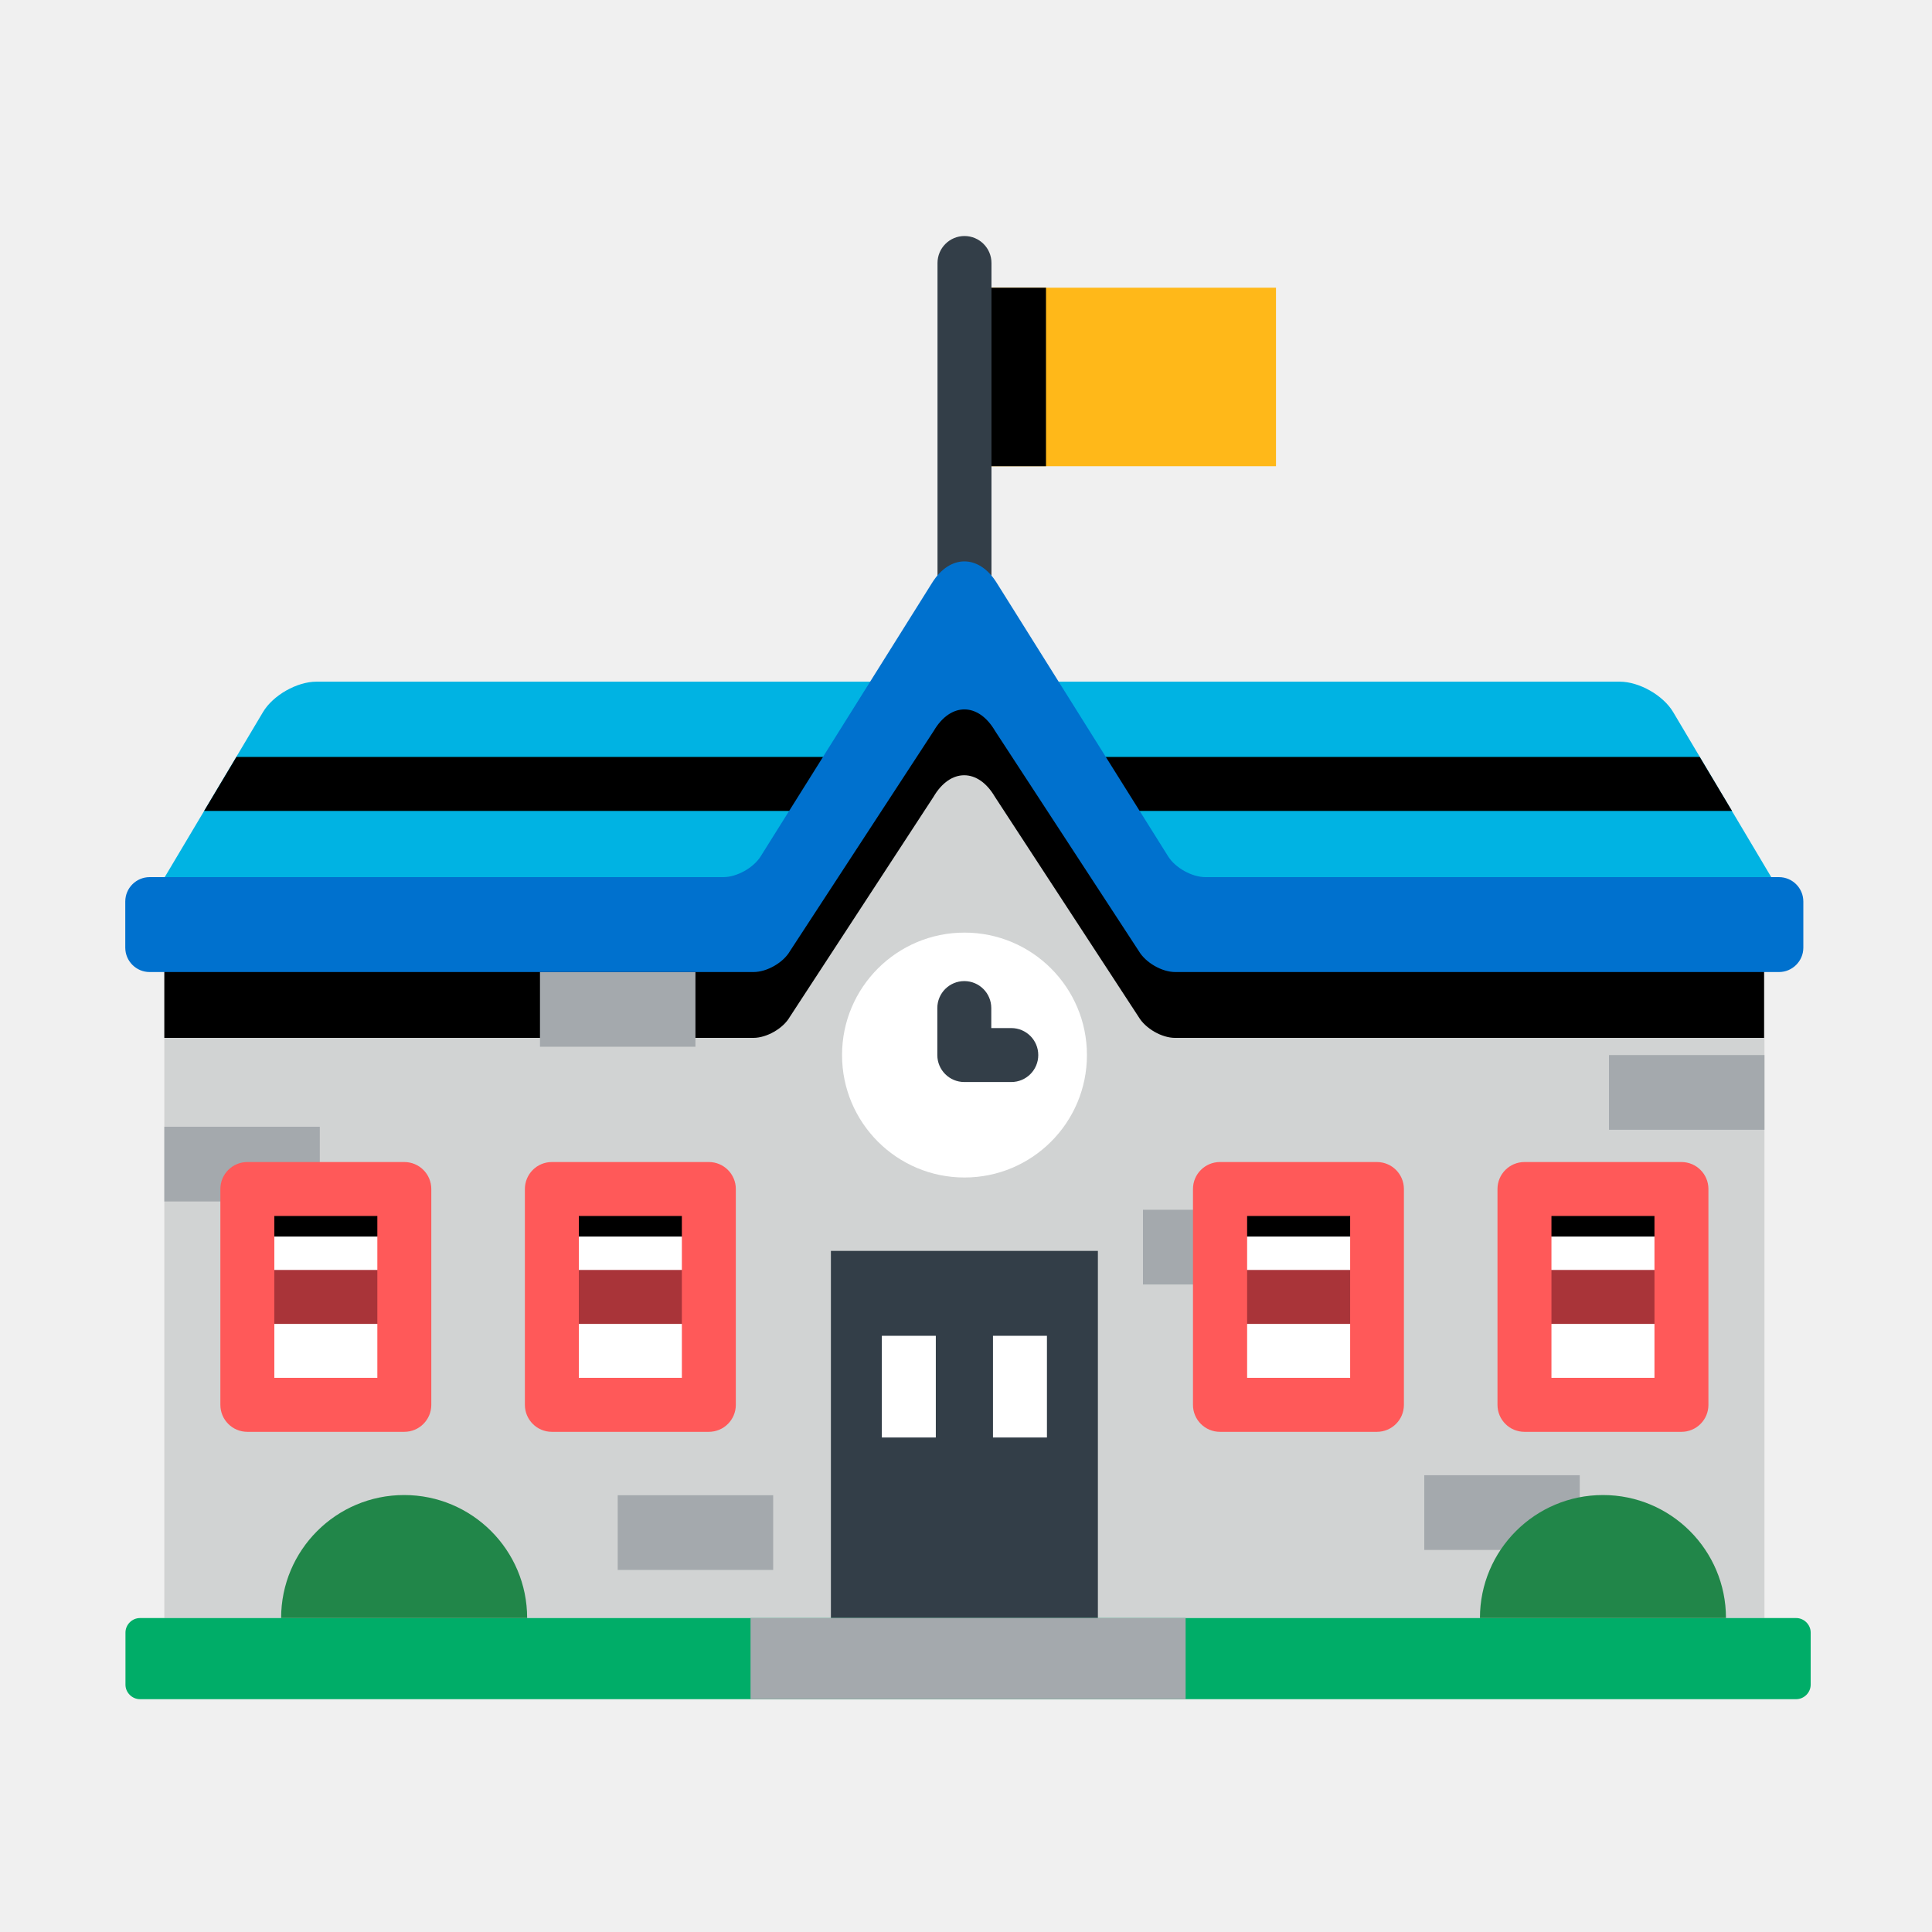
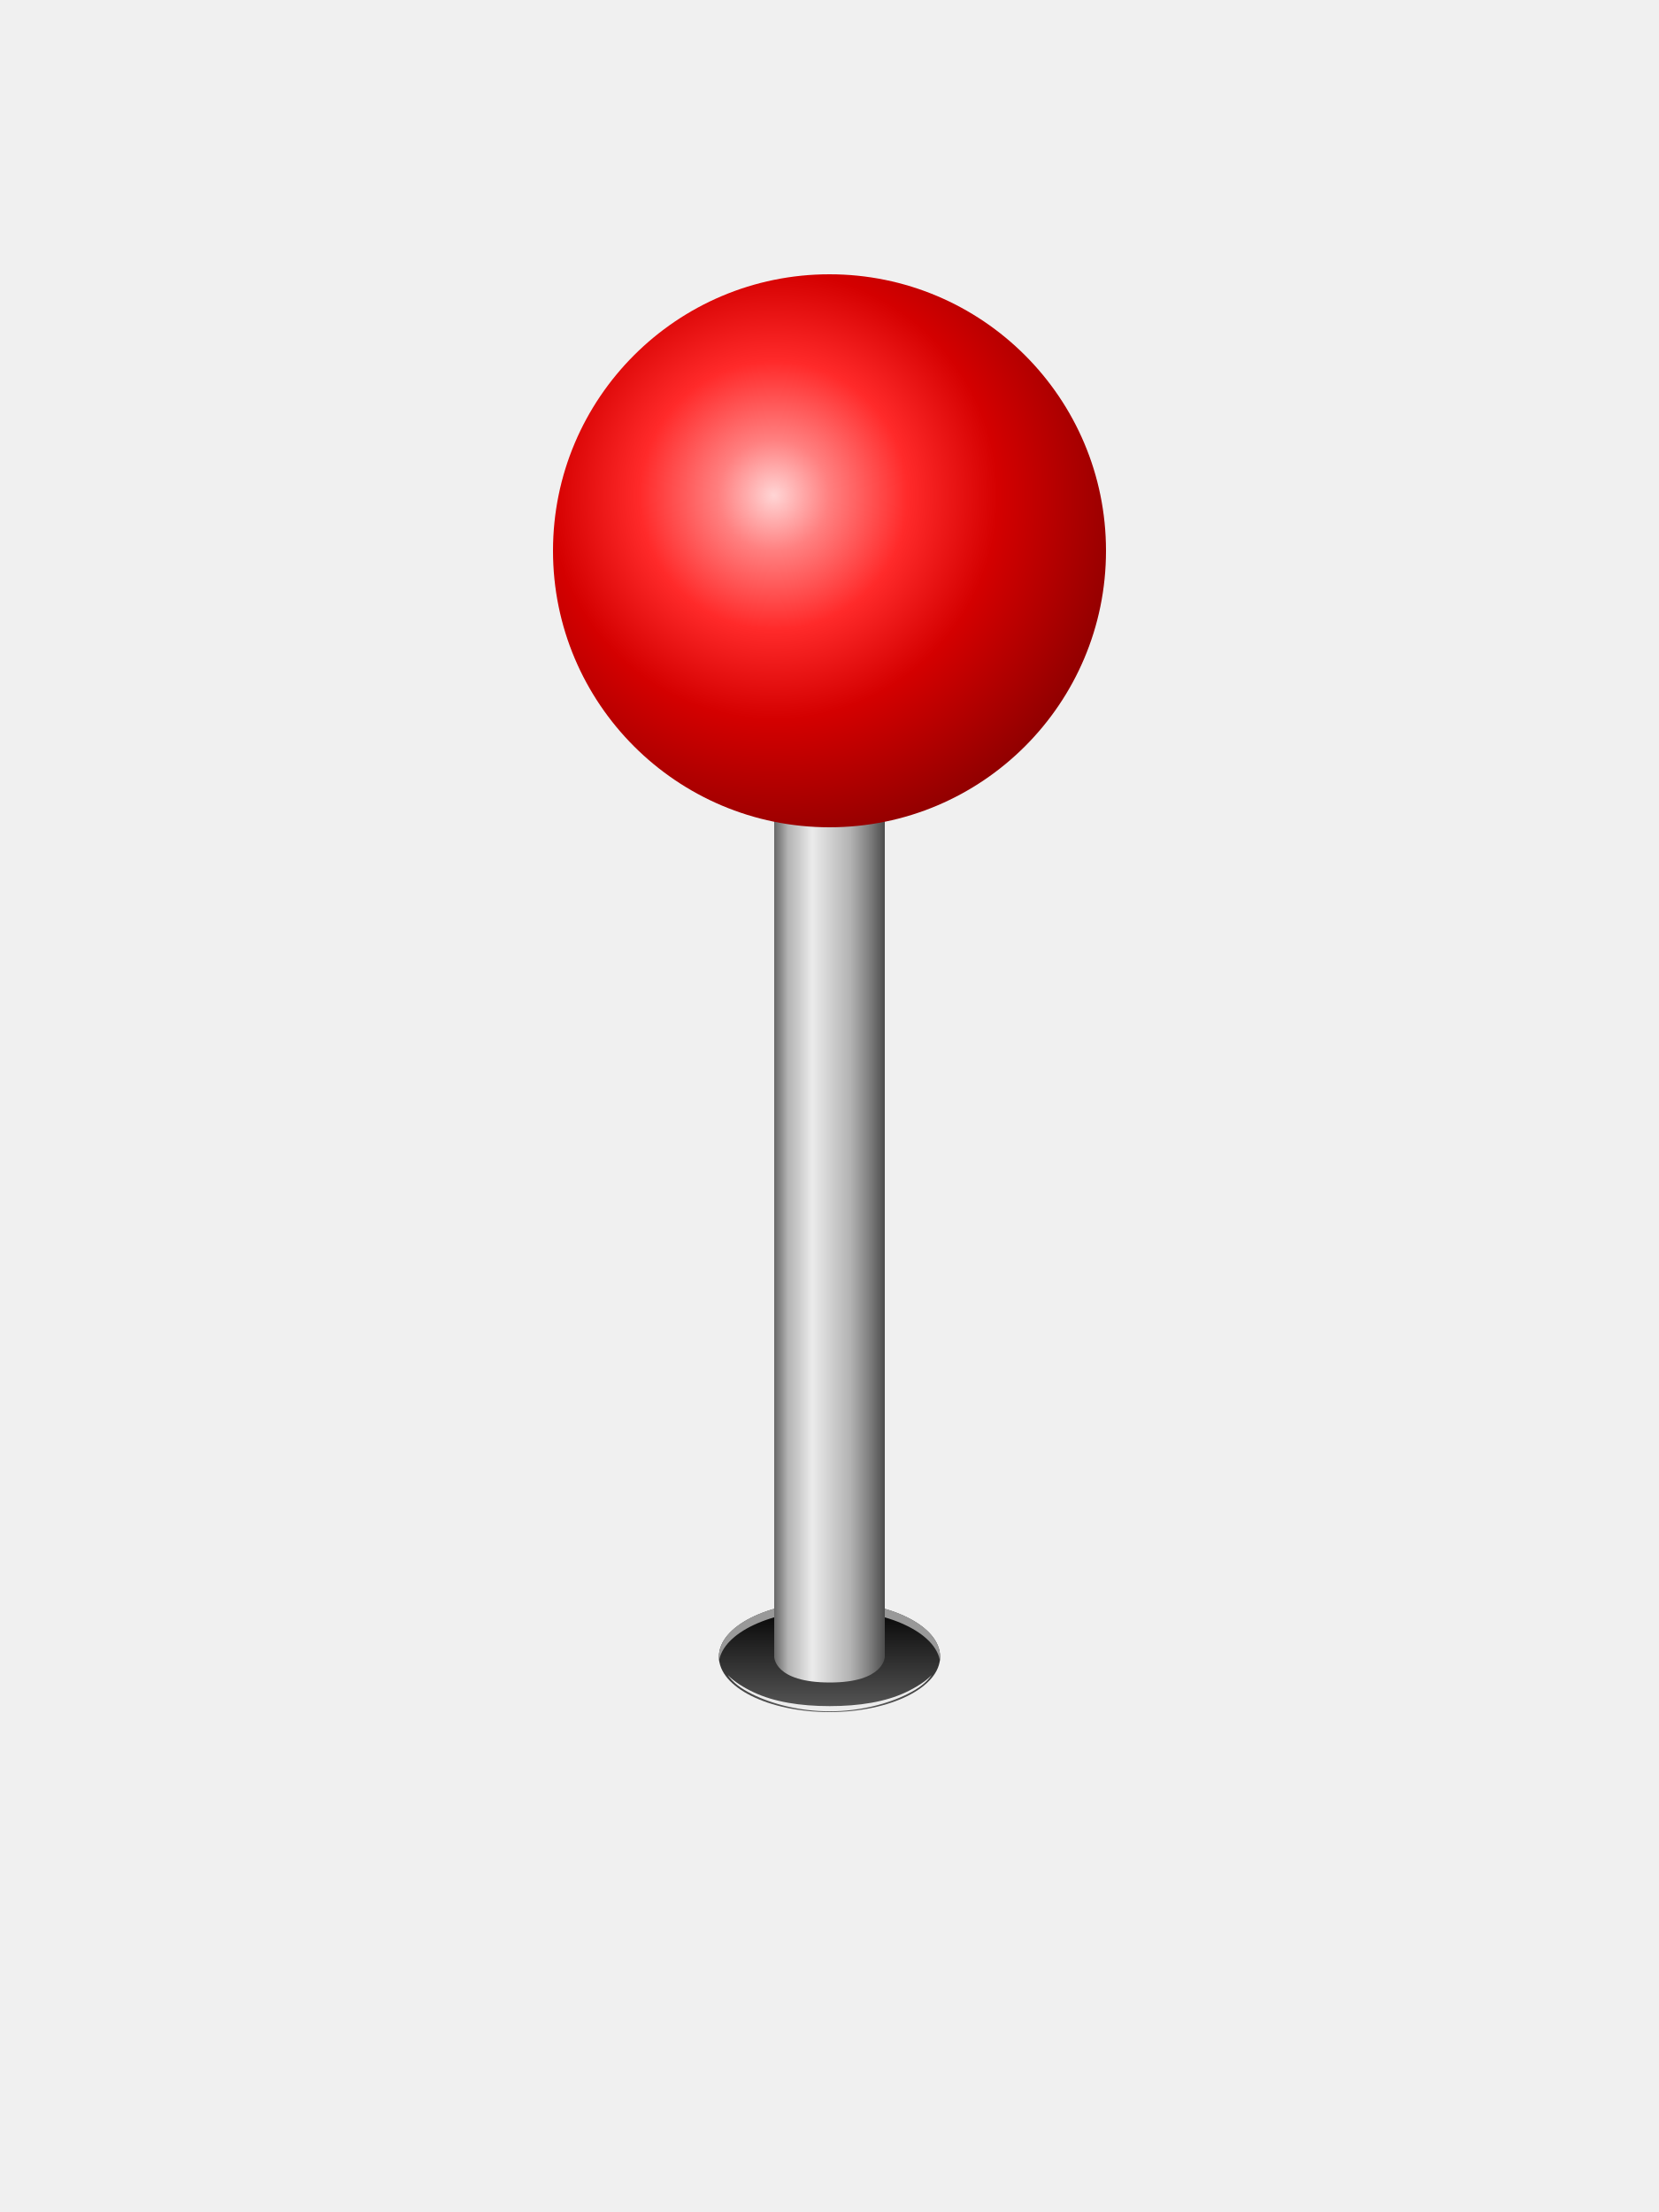
- <svg xmlns="http://www.w3.org/2000/svg" width="800px" height="800px" viewBox="0 0 1024 1024" class="icon" version="1.1">
-   <path d="M886.8 377.4c-5.3-8.9-18-16.1-28.3-16.1H167.7c-10.3 0-23 7.2-28.3 16.1l-54 90.7c-5.3 8.9-1.2 16.1 9.1 16.1h837.1c10.3 0 14.4-7.2 9.1-16.1l-53.9-90.7z" fill="#00B3E3" />
-   <path d="M900.9 401.2H576.1v28.6H918l-17.1-28.6z m-792.7 28.6h338.1v-28.6h-321l-17.1 28.6z" fill="" />
-   <path d="M608.5 479.6l-97.3-156.2-97.4 156.2H87.1v378h848.1v-378z" fill="#D1D3D3" />
-   <path d="M638.9 499.9c-7.1 0-15.9-4.9-19.7-10.9l-5.9-9.4h-4.9L517.7 334c-4.3-2-8.9-2-13.3 0l-90.7 145.6H409l-5.9 9.4c-3.8 6-12.6 10.9-19.7 10.9H87.1v50.2h312.2c7.1 0 15.8-5 19.3-11.1l76.2-116.7c8.9-15.2 23.6-15.2 32.5 0L603.5 539c3.6 6.1 12.2 11.1 19.3 11.1H935v-50.2H638.9z" fill="" />
-   <path d="M852.8 559.2h82.4v39.6h-82.4zM605.8 641.2h82.4v39.6h-82.4zM754.9 781.9h82.4v39.6h-82.4zM327.4 792.5h82.4v39.6h-82.4zM87.1 597.2h82.4v39.6H87.1zM286.2 515.2h82.4v39.6h-82.4z" fill="#A4A9AD" />
-   <path d="M440.4 663h141.5v194.6H440.4z" fill="#333E48" />
-   <path d="M467.4 708H496v53.9h-28.6zM526.3 708h28.6v53.9h-28.6zM292.5 630.2h83.2v114.4h-83.2z" fill="#FFFFFF" />
-   <path d="M292.5 630.2h83.2v25.2h-83.2z" fill="" />
-   <path d="M292.5 673.1h83.2v28.6h-83.2z" fill="#A93439" />
-   <path d="M306.8 730.3h54.6v-85.8h-54.6v85.8z m68.9 28.6h-83.2c-7.9 0-14.3-6.4-14.3-14.3V630.2c0-7.9 6.4-14.3 14.3-14.3h83.2c7.9 0 14.3 6.4 14.3 14.3v114.4c0 7.9-6.4 14.3-14.3 14.3z" fill="#FF5959" />
-   <path d="M131.1 630.2h83.2v114.4h-83.2z" fill="#FFFFFF" />
-   <path d="M131.1 630.2h83.2v25.2h-83.2z" fill="" />
-   <path d="M131.1 673.1h83.2v28.6h-83.2z" fill="#A93439" />
-   <path d="M145.4 730.3H200v-85.8h-54.6v85.8z m68.9 28.6h-83.2c-7.9 0-14.3-6.4-14.3-14.3V630.2c0-7.9 6.4-14.3 14.3-14.3h83.2c7.9 0 14.3 6.4 14.3 14.3v114.4c0 7.9-6.4 14.3-14.3 14.3z" fill="#FF5959" />
-   <path d="M646.7 630.2h83.2v114.4h-83.2z" fill="#FFFFFF" />
-   <path d="M646.7 630.2h83.2v25.2h-83.2z" fill="" />
-   <path d="M646.7 673.1h83.2v28.6h-83.2z" fill="#A93439" />
-   <path d="M661 730.3h54.6v-85.8H661v85.8z m68.8 28.6h-83.2c-7.9 0-14.3-6.4-14.3-14.3V630.2c0-7.9 6.4-14.3 14.3-14.3h83.2c7.9 0 14.3 6.4 14.3 14.3v114.4c0 7.9-6.4 14.3-14.3 14.3z" fill="#FF5959" />
-   <path d="M808 630.2h83.2v114.4H808z" fill="#FFFFFF" />
-   <path d="M808 630.2h83.2v25.2H808z" fill="" />
-   <path d="M808 673.1h83.2v28.6H808z" fill="#A93439" />
-   <path d="M822.3 730.3h54.6v-85.8h-54.6v85.8z m68.9 28.6H808c-7.9 0-14.3-6.4-14.3-14.3V630.2c0-7.9 6.4-14.3 14.3-14.3h83.2c7.9 0 14.3 6.4 14.3 14.3v114.4c0 7.9-6.4 14.3-14.3 14.3z" fill="#FF5959" />
-   <path d="M511.2 152.5h165.1v94.6H511.2z" fill="#FFB819" />
-   <path d="M511.2 152.5h43.2v94.6h-43.2z" fill="" />
-   <path d="M511.2 337.7c-7.9 0-14.3-6.4-14.3-14.3v-184c0-7.9 6.4-14.3 14.3-14.3s14.3 6.4 14.3 14.3v184.1c0 7.8-6.4 14.2-14.3 14.2z" fill="#333E48" />
-   <path d="M528.2 308.8c-9.4-15-24.7-15-34.1 0l-91 145.2c-3.8 6-12.6 10.9-19.7 10.9H79.3c-7.1 0-12.9 5.8-12.9 12.9v24.5c0 7.1 5.8 12.9 12.9 12.9h320.1c7.1 0 15.8-5 19.3-11.1l76.2-116.7c8.9-15.2 23.6-15.2 32.5 0l76.2 116.7c3.6 6.1 12.2 11.1 19.3 11.1h320c7.1 0 12.9-5.8 12.9-12.9v-24.5c0-7.1-5.8-12.9-12.9-12.9h-304c-7.1 0-15.9-4.9-19.7-10.9l-91-145.2z" fill="#0071CE" />
-   <path d="M511.2 559.2m-64.9 0a64.9 64.9 0 1 0 129.8 0 64.9 64.9 0 1 0-129.8 0Z" fill="#FFFFFF" />
-   <path d="M536 544.9h-10.6v-10.6c0-7.9-6.4-14.3-14.3-14.3s-14.3 6.4-14.3 14.3v24.9c0 7.9 6.4 14.3 14.3 14.3H536c7.9 0 14.3-6.4 14.3-14.3s-6.4-14.3-14.3-14.3z" fill="#333E48" />
-   <path d="M959.7 892.9c0 4.2-3.5 7.7-7.7 7.7H74.2c-4.2 0-7.7-3.5-7.7-7.7v-27.6c0-4.2 3.5-7.7 7.7-7.7H952c4.2 0 7.7 3.5 7.7 7.7v27.6z" fill="#00AD68" />
-   <path d="M397.8 857.6h230.6v43H397.8z" fill="#A4A9AD" />
-   <path d="M914.8 857.6c0-36-29.2-65.2-65.2-65.2s-65.2 29.2-65.2 65.2h130.4zM279.4 857.6c0-36-29.2-65.2-65.2-65.2S149 821.6 149 857.6h130.4z" fill="#218649" />
+ <svg xmlns="http://www.w3.org/2000/svg" id="svg2" viewBox="0 0 30 40" version="1.1">
+   <defs id="defs4">
+     <linearGradient id="linearGradient6471" y2="128.66" gradientUnits="userSpaceOnUse" x2="205.97" y1="126.38" x1="205.97">
+       <stop id="stop3831" style="stop-color:#000000" offset="0" />
+       <stop id="stop3833" style="stop-color:#666666" offset="1" />
+     </linearGradient>
+     <linearGradient id="linearGradient6473" y2="119.36" gradientUnits="userSpaceOnUse" x2="206" y1="119.36" x1="204">
+       <stop id="stop3811" style="stop-color:#666666" offset="0" />
+       <stop id="stop3817" style="stop-color:#b3b3b3" offset=".125" />
+       <stop id="stop3819" style="stop-color:#cccccc" offset=".227" />
+       <stop id="stop3821" style="stop-color:#ebebeb" offset=".344" />
+       <stop id="stop3823" style="stop-color:#b3b3b3" offset=".688" />
+       <stop id="stop3825" style="stop-color:#808080" offset=".859" />
+       <stop id="stop3813" style="stop-color:#4d4d4d" offset="1" />
+     </linearGradient>
+     <radialGradient id="radialGradient6475" gradientUnits="userSpaceOnUse" cy="106.36" cx="203.71" gradientTransform="matrix(1.4 0 0 1.4 -81.2 -42.545)" r="5">
+       <stop id="stop3958" style="stop-color:#ffd5d5" offset="0" />
+       <stop id="stop3960" style="stop-color:#ff8080" offset=".143" />
+       <stop id="stop3962" style="stop-color:#ff2a2a" offset=".346" />
+       <stop id="stop3964" style="stop-color:#d40000" offset=".578" />
+       <stop id="stop3966" style="stop-color:#800000" offset="1" />
+     </radialGradient>
+   </defs>
+   <g id="layer1" transform="translate(0 -1012.4)">
+     <g id="g5185" transform="translate(-190 915)">
+       <path id="path5187" style="fill-rule:evenodd;fill:url(#linearGradient6471)" d="m207 127.36c0 0.552-0.895 1-2 1s-2-0.448-2-1c0-0.552 0.895-1 2-1s2 0.448 2 1z" />
+       <path id="path5189" d="m203 127.45c-0.005-0.028 0-0.065 0-0.094 0-0.552 0.895-1 2-1s2 0.448 2 1c0 0.029 0.005 0.065 0 0.094-0.069-0.521-0.94-0.938-2-0.938s-1.931 0.416-2 0.938z" style="fill-rule:evenodd;fill:#999999" />
+       <path id="path5191" d="m204 111.36h2v16s-0.006 0.465-0.992 0.465c-1.012 0-1.008-0.465-1.008-0.465z" style="fill-rule:evenodd;fill:url(#linearGradient6473)" />
+       <path id="path5193" style="fill-rule:evenodd;fill:url(#radialGradient6475)" d="m210 107.36c0 2.761-2.239 5-5 5s-5-2.239-5-5 2.239-5 5-5 5 2.239 5 5z" />
+       <path id="path5195" style="fill-rule:evenodd;fill:#ececec" d="m203.16 127.69c0.095 0.136 0.231 0.24 0.438 0.344 0.354 0.177 0.86 0.312 1.406 0.312 0.546 0 1.052-0.135 1.406-0.312 0.207-0.103 0.343-0.208 0.438-0.344-0.113 0.118-0.286 0.226-0.469 0.312-0.366 0.173-0.839 0.25-1.375 0.25s-1.009-0.077-1.375-0.25c-0.183-0.086-0.356-0.195-0.469-0.312z" />
+     </g>
+   </g>
</svg>
